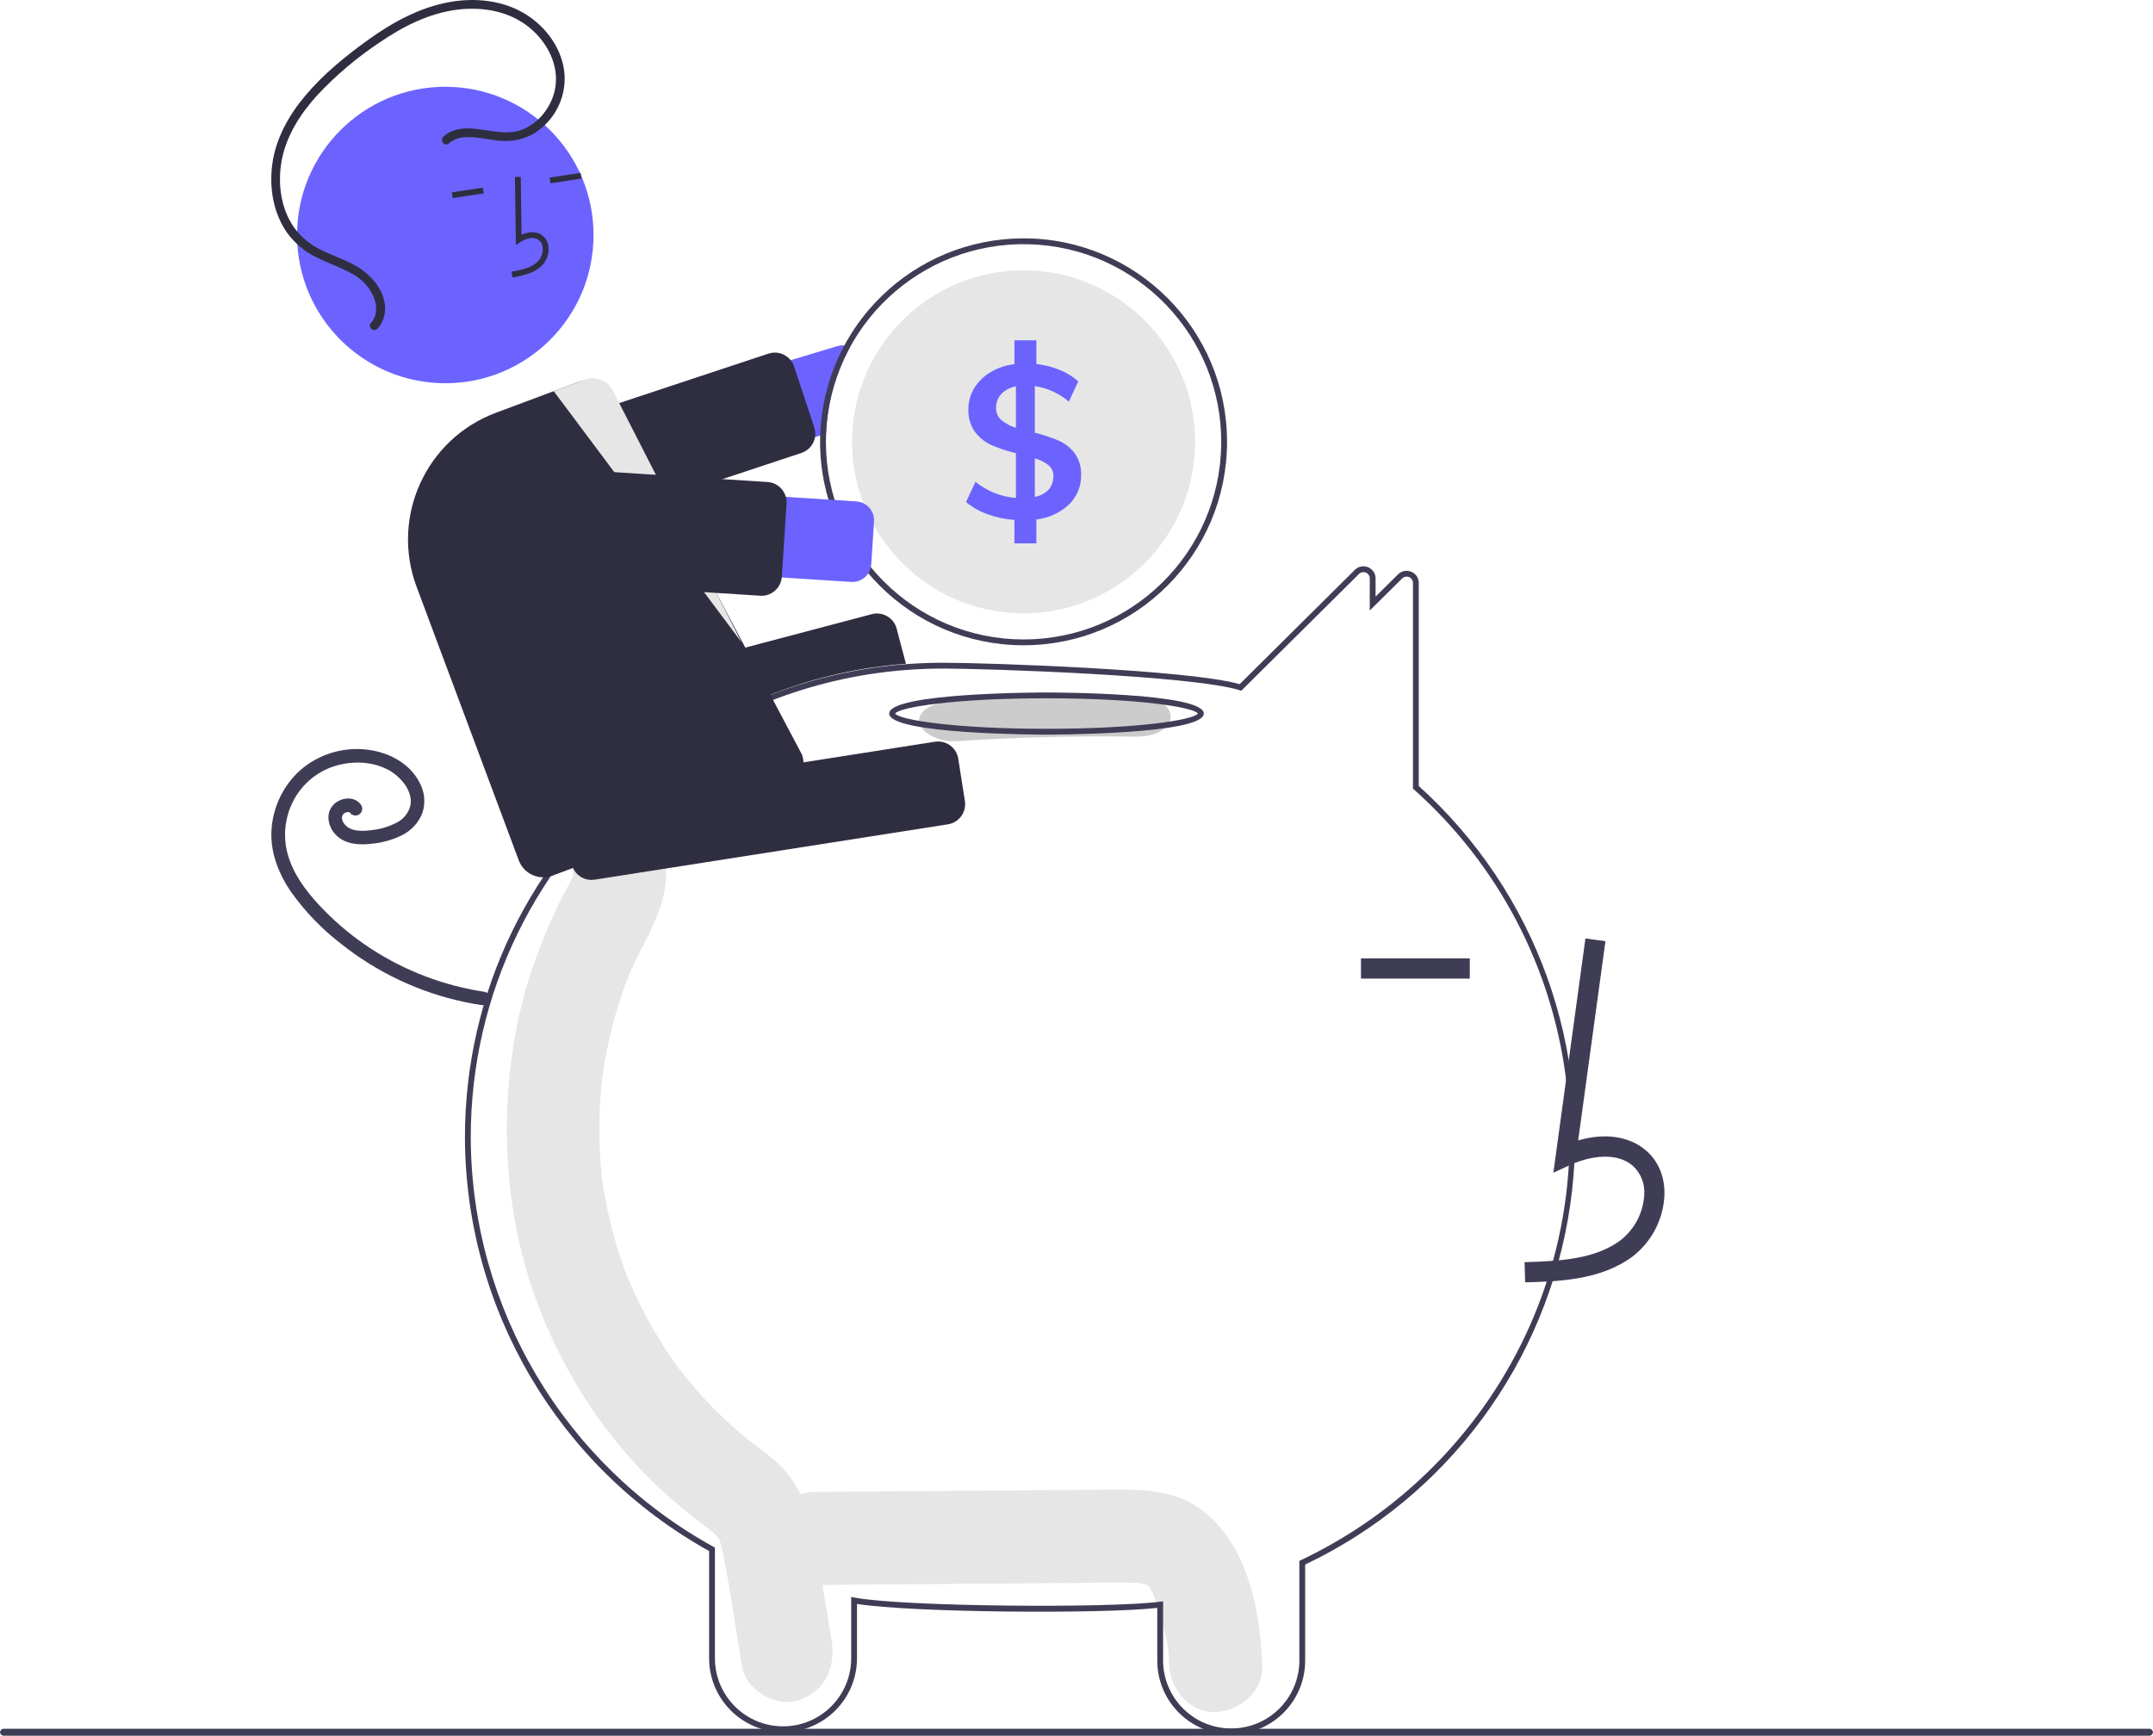
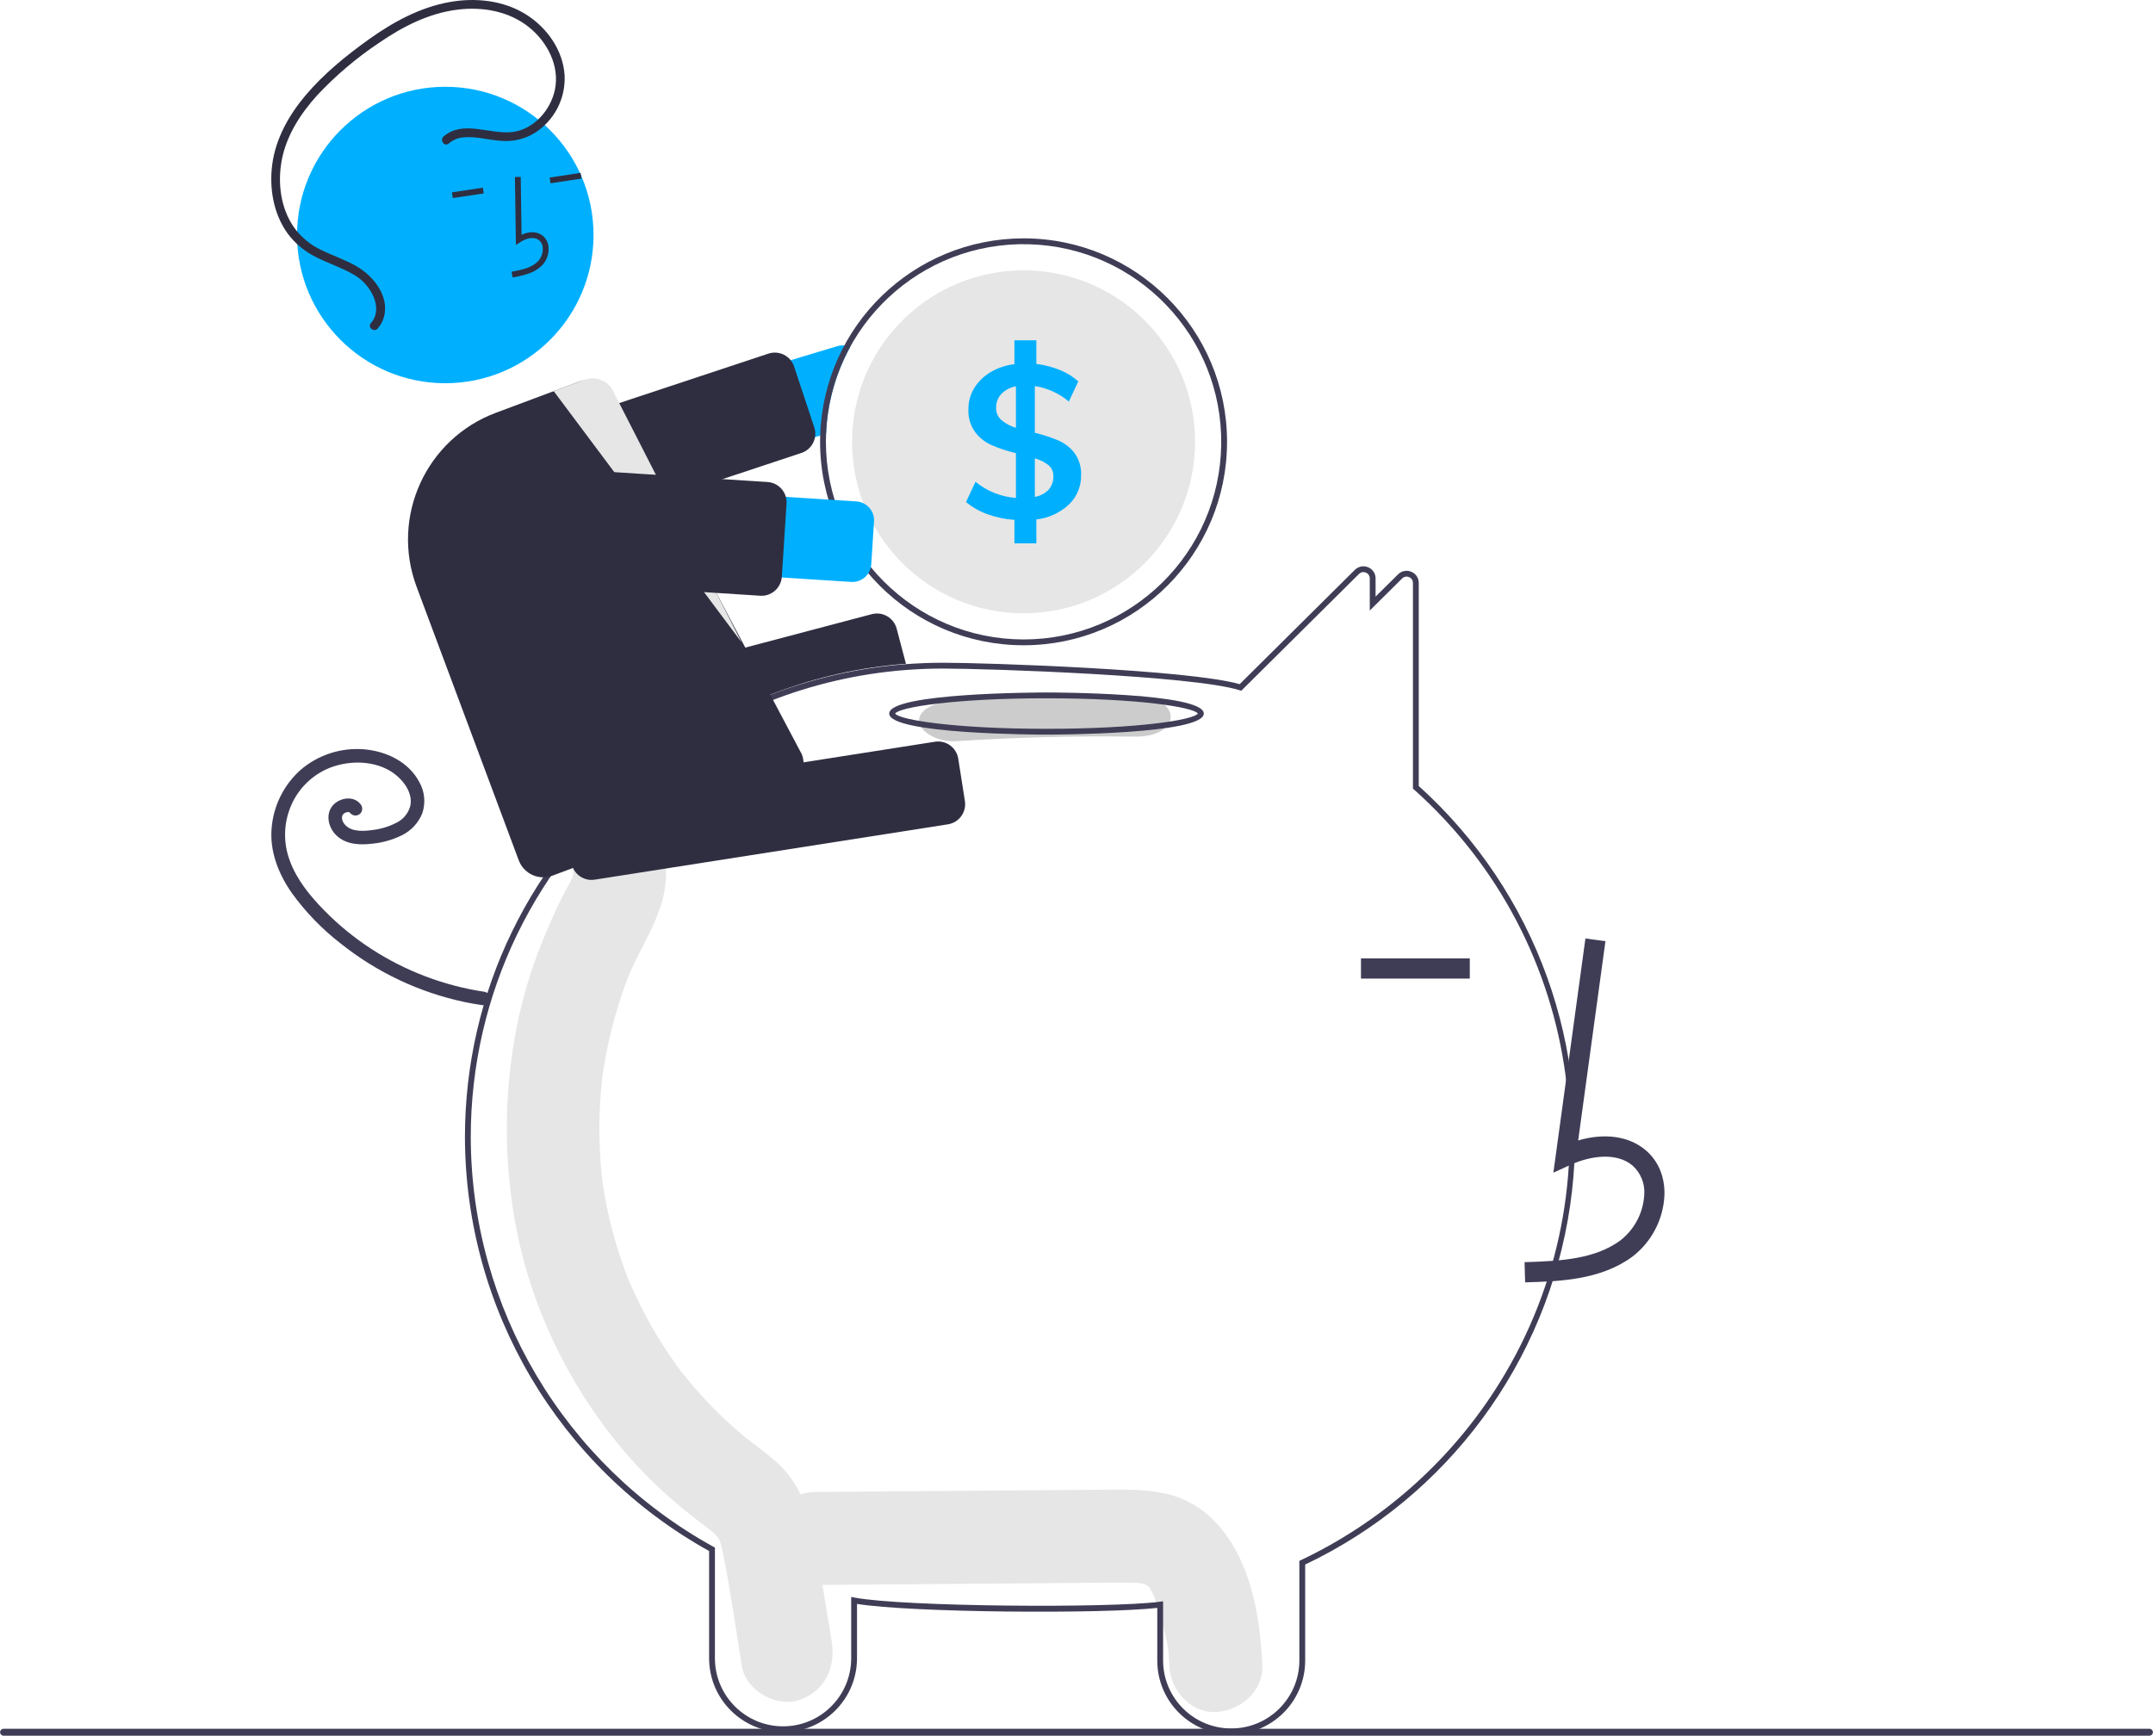
<svg xmlns="http://www.w3.org/2000/svg" data-name="Layer 1" width="740.675" height="597.175" viewBox="0 0 740.675 597.175">
  <path d="M651.612,679.719c-5.122-7.172-12.055-12.419-20.771-14.383-7.601-1.713-15.416-1.421-23.142-1.361l-97.692.753c-8.367.065-16.389,7.313-16,16,.386,8.614,7.032,16.069,16,16q42.926-.331,85.851-.662c6.747-.052,13.497-.174,20.244-.152,1.515.005,3.024.085,4.538.102.367.004.631.001.818-.007.047.014.086.027.147.044.79.217,1.6.366,2.394.572-.278.008.515.503.914.671.055.108.171.299.366.595.272.51,1.077,2.059,1.11,2.01a71.762,71.762,0,0,1,2.987,9.393c1.859,7.047,2.268,8.52,2.536,15.132.338,8.352,7.117,16.398,16,16,8.379-.375,16.363-7.042,16-16C663.3,709.333,660.651,692.377,651.612,679.719Z" transform="translate(-229.6623 -151.4124)" fill="#e6e6e6" />
  <path d="M515.749,715.825c-1.835-11.12-3.635-22.246-5.505-33.36-1.898-11.274-5.774-21.598-14.548-28.997-2.344-1.977-4.775-3.823-7.216-5.663-.858-.647-1.715-1.295-2.563-1.956-.051-.04-.083-.064-.127-.099-.093-.08-.205-.176-.355-.303-3.657-3.095-7.19-6.327-10.556-9.763q-4.483-4.577-8.575-9.545-1.022-1.241-2.019-2.504c-.114-.145-.729-.94-1.135-1.459-.377-.519-1.066-1.457-1.182-1.621q-1.164-1.646-2.286-3.322a156.126,156.126,0,0,1-13.187-24.115q-.547-1.251-1.068-2.517c-.093-.258-.214-.588-.374-1.029-.741-2.038-1.481-4.074-2.159-6.137q-2.16-6.571-3.714-13.336-.768-3.34-1.383-6.715-.317-1.735-.593-3.478c-.03-.193-.21-1.446-.316-2.154-.078-.712-.224-1.972-.243-2.166q-.176-1.756-.312-3.516-.307-3.96-.415-7.933-.185-7.061.253-14.122c.166-2.645.402-5.282.693-7.915.018-.162.031-.29.044-.406.018-.118.038-.251.062-.417.215-1.455.442-2.908.695-4.356a159.294,159.294,0,0,1,3.739-16.313q1.088-3.809,2.363-7.555.568-1.663,1.173-3.314c-.026.071,1.182-3.016,1.198-3.119,4.795-11.329,12.638-21.657,12.648-34.526.007-8.713-7.364-17.06-16-16.657a16.625,16.625,0,0,0-16,16.657c0,.196-.001.363-.001.525-.081.271-.148.498-.208.698-.935,2.032-2.081,3.963-3.107,5.944-2.811,5.423-5.209,11.025-7.488,16.708a159.825,159.825,0,0,0-8.529,28.628,182.098,182.098,0,0,0-.968,65.04c6.204,37.813,26.662,74.009,55.103,98.339,2.468,2.111,4.997,4.152,7.549,6.151,1.056.827,2.121,1.639,3.191,2.446.506.381,2.602,2.034,1.68,1.233,1.982,1.692,2.817,2.543,3.326,3.789.074.288.174.678.311,1.211.359,1.405.7,2.808.983,4.233,2.476,12.451,4.196,25.112,6.264,37.644,1.421,8.611,12.022,14.215,19.682,11.634C513.49,733.312,517.272,725.051,515.749,715.825Z" transform="translate(-229.6623 -151.4124)" fill="#e6e6e6" />
  <path d="M653.23,748.12a25.374,25.374,0,0,1-25.44-25.25V704.619c-19.109,2.139-84.543,1.644-103.3-1.37v18.892a25.441,25.441,0,0,1-50.88,0v-37.092a163.307,163.307,0,0,1-84-142.388c0-49.83,22.583-96.314,61.959-127.534a164.075,164.075,0,0,1,89.323-35.173c4.427-.347,8.881-.523,13.239-.523,15.352,0,84.619,2.372,101.998,7.372L695.756,347.48a4.16,4.16,0,0,1,4.55-.907,4.1,4.1,0,0,1,2.584,3.847v6.252l7.716-7.642a4.151,4.151,0,0,1,4.546-.908,4.102,4.102,0,0,1,2.587,3.848v69.865a162.759,162.759,0,0,1-39.07,267.866v33.169A25.374,25.374,0,0,1,653.23,748.12ZM629.79,702.351v20.52a23.441,23.441,0,0,0,46.88,0V688.438l.571-.271a162.456,162.456,0,0,0,66.531-58.182,160.325,160.325,0,0,0-27.699-206.96l-.332-.298V351.97a2.103,2.103,0,0,0-1.342-1.996,2.149,2.149,0,0,0-2.381.473l-11.127,11.021V350.42a2.103,2.103,0,0,0-1.342-1.996,2.154,2.154,0,0,0-2.385.477l-40.476,40.164-.575-.18c-16.156-5.057-86.513-7.454-101.982-7.454-4.306,0-8.707.174-13.082.517a162.075,162.075,0,0,0-88.237,34.746c-38.895,30.838-61.202,76.751-61.202,125.967A161.315,161.315,0,0,0,475.094,683.585l.516.286v38.27a23.441,23.441,0,0,0,46.88,0V700.854l1.185.223c16.856,3.171,87.832,3.671,104.985,1.421Z" transform="translate(-229.6623 -151.4124)" fill="#3f3d56" />
-   <path d="M517.66,270.53,406.92,303.81a13.882,13.882,0,0,0,7.99,26.59l96.91-29.13,2.03-.61a67.517,67.517,0,0,1,8.29-29.86,6.165,6.165,0,0,0-2-.52A6.367,6.367,0,0,0,517.66,270.53Z" transform="translate(-229.6623 -151.4124)" fill="#6c63ff" />
+   <path d="M517.66,270.53,406.92,303.81a13.882,13.882,0,0,0,7.99,26.59l96.91-29.13,2.03-.61a67.517,67.517,0,0,1,8.29-29.86,6.165,6.165,0,0,0-2-.52A6.367,6.367,0,0,0,517.66,270.53Z" transform="translate(-229.6623 -151.4124)" fill="#00b0ff" />
  <path d="M412.995,337.495a7.013,7.013,0,0,1-6.638-4.801l-6.925-20.896a6.999,6.999,0,0,1,4.443-8.847l90.131-29.87a7,7,0,0,1,8.847,4.442l6.925,20.896a6.976,6.976,0,0,1-4.193,8.759q-.125.047-.252.088l-90.129,29.869A7.003,7.003,0,0,1,412.995,337.495Z" transform="translate(-229.6623 -151.4124)" fill="#2f2e41" />
  <path d="M581.79,233.42a70.031,70.031,0,0,0-69.97,67.85c-.02.71-.03,1.43-.03,2.15a70,70,0,1,0,70-70Zm0,138a68.071,68.071,0,0,1-68-68q0-1.395.06-2.76A67.998,67.998,0,1,1,581.79,371.42Z" transform="translate(-229.6623 -151.4124)" fill="#3f3d56" />
  <path d="M640.79,303.42a59,59,0,0,1-118,0c0-1.87.09-3.71.26-5.53A59,59,0,0,1,640.79,303.42Z" transform="translate(-229.6623 -151.4124)" fill="#e6e6e6" />
-   <path d="M599.36,307.34a14.048,14.048,0,0,0-5.47-4.33,53.139,53.139,0,0,0-8.22-2.7V284.25a23.396,23.396,0,0,1,11.69,5.33l3.26-6.95a21.561,21.561,0,0,0-6.36-3.93,31.259,31.259,0,0,0-8.07-2.07v-8.14h-7.55v8.22a20.672,20.672,0,0,0-8.25,2.77,16.399,16.399,0,0,0-5.59,5.48,13.771,13.771,0,0,0-1.99,7.29,12.463,12.463,0,0,0,2.29,7.8,14.51,14.51,0,0,0,5.7,4.52,52.692,52.692,0,0,0,8.36,2.77v15.39A24.988,24.988,0,0,1,565.25,317.18l-3.26,6.96a24.58,24.58,0,0,0,7.44,4.22,34.161,34.161,0,0,0,9.21,1.92v8.07h7.55v-8.22a19.538,19.538,0,0,0,11.21-5.14,13.59,13.59,0,0,0,4.18-10.1A12.055,12.055,0,0,0,599.36,307.34Zm-20.2-8.73a14.499,14.499,0,0,1-5.03-2.7,5.32,5.32,0,0,1-1.78-4.18,6.726,6.726,0,0,1,1.82-4.81,9.202,9.202,0,0,1,4.99-2.59Zm11.25,21.28a8.557,8.557,0,0,1-4.74,2.47V309.12a13.24,13.24,0,0,1,4.74,2.37,4.658,4.658,0,0,1,1.63,3.7A6.804,6.804,0,0,1,590.41,319.89Z" transform="translate(-229.6623 -151.4124)" fill="#6c63ff" />
+   <path d="M599.36,307.34a14.048,14.048,0,0,0-5.47-4.33,53.139,53.139,0,0,0-8.22-2.7V284.25a23.396,23.396,0,0,1,11.69,5.33l3.26-6.95a21.561,21.561,0,0,0-6.36-3.93,31.259,31.259,0,0,0-8.07-2.07v-8.14h-7.55v8.22a20.672,20.672,0,0,0-8.25,2.77,16.399,16.399,0,0,0-5.59,5.48,13.771,13.771,0,0,0-1.99,7.29,12.463,12.463,0,0,0,2.29,7.8,14.51,14.51,0,0,0,5.7,4.52,52.692,52.692,0,0,0,8.36,2.77v15.39A24.988,24.988,0,0,1,565.25,317.18l-3.26,6.96a24.58,24.58,0,0,0,7.44,4.22,34.161,34.161,0,0,0,9.21,1.92v8.07h7.55v-8.22a19.538,19.538,0,0,0,11.21-5.14,13.59,13.59,0,0,0,4.18-10.1A12.055,12.055,0,0,0,599.36,307.34Zm-20.2-8.73a14.499,14.499,0,0,1-5.03-2.7,5.32,5.32,0,0,1-1.78-4.18,6.726,6.726,0,0,1,1.82-4.81,9.202,9.202,0,0,1,4.99-2.59Zm11.25,21.28a8.557,8.557,0,0,1-4.74,2.47V309.12a13.24,13.24,0,0,1,4.74,2.37,4.658,4.658,0,0,1,1.63,3.7A6.804,6.804,0,0,1,590.41,319.89Z" transform="translate(-229.6623 -151.4124)" fill="#00b0ff" />
  <path d="M416.209,422.184a7.023,7.023,0,0,1-6.775-5.216l-3.77-14.27a7.004,7.004,0,0,1,4.975-8.551l118.941-31.43a7.015,7.015,0,0,1,8.551,4.985l3.194,12.09-.598.046a160.163,160.163,0,0,0-84.108,31.871l-.173.084-38.46,10.16A6.963,6.963,0,0,1,416.209,422.184Z" transform="translate(-229.6623 -151.4124)" fill="#2f2e41" />
  <path d="M396.51,492.671a98.108,98.108,0,0,1-39.122-14.792A95.527,95.527,0,0,1,341.214,464.65c-4.828-4.924-9.447-10.521-11.838-17.079a25.299,25.299,0,0,1,.331-18.769,24.334,24.334,0,0,1,13.169-13.126c5.99-2.389,13.226-2.644,19.055-.028a17.089,17.089,0,0,1,6.964,5.606,11.435,11.435,0,0,1,1.81,3.758,7.674,7.674,0,0,1,.09,3.759,9.016,9.016,0,0,1-4.774,5.723,24.068,24.068,0,0,1-8.152,2.486c-2.86.39-6.969.745-9.268-1.551a4.669,4.669,0,0,1-1.093-1.611,3.114,3.114,0,0,1-.172-1.458c-.034.217.139-.472.129-.445-.036.102-.194.35.03-.031a3.397,3.397,0,0,1,.233-.363c-.076.098-.243.262.055-.019a1.962,1.962,0,0,1,.914-.564c.138-.04.279-.072.418-.11.353-.096-.352.005.009-.006.139-.004.28-.001.419-.007.354-.016-.349-.097-.01-.011.132.033.262.065.392.106.282.089-.2-.207-.009.014.224.259-.235-.252.019-.001a4.624,4.624,0,0,1,.358.394,2.359,2.359,0,0,0,3.315,0,2.399,2.399,0,0,0,0-3.315c-2.311-2.865-6.877-2.157-9.215.264-2.982,3.088-1.801,7.983,1.1,10.678,3.284,3.051,7.934,3.263,12.158,2.751a29.817,29.817,0,0,0,10.269-2.902,14.398,14.398,0,0,0,7.024-7.588,13.174,13.174,0,0,0-1.056-10.769c-3.729-7.011-11.452-10.606-19.084-11.228a29.812,29.812,0,0,0-21.819,7.163,30.154,30.154,0,0,0-9.888,20.075c-.666,7.996,2.436,15.761,6.959,22.214a84.627,84.627,0,0,0,16.779,17.353,102.473,102.473,0,0,0,42.812,20.191q2.792.577,5.615.988a2.421,2.421,0,0,0,2.883-1.637,2.361,2.361,0,0,0-1.637-2.883Z" transform="translate(-229.6623 -151.4124)" fill="#3f3d56" />
  <path d="M619.895,390.794q-30.663-.433-61.133,1.556c-6.943.453-12.951,2.907-12.951,7.032,0,3.449,5.96,7.489,12.951,7.032q30.454-1.989,61.133-1.556C636.569,405.094,636.559,391.029,619.895,390.794Z" transform="translate(-229.6623 -151.4124)" fill="#ccc" />
  <path d="M589.682,404.162c-2.209,0-54.106-.083-54.106-7.251,0-7.168,51.896-7.25,54.106-7.25s54.106.083,54.106,7.25C643.787,404.079,591.891,404.162,589.682,404.162Zm-52.076-7.251c1.42,2.173,20.496,5.251,52.076,5.251s50.656-3.078,52.076-5.251c-1.42-2.173-20.496-5.25-52.076-5.25S539.025,394.738,537.605,396.911Z" transform="translate(-229.6623 -151.4124)" fill="#3f3d56" />
  <path d="M754.336,592.612c11.488-.319,25.786-.718,36.801-8.764a28.262,28.262,0,0,0,11.121-21.103c.225-6.355-2.071-11.901-6.465-15.614-5.753-4.861-14.154-6.002-23.207-3.341l9.38-68.548-6.886-.943L764.052,554.885l5.75-2.639c6.666-3.058,15.817-4.614,21.504.192a12.215,12.215,0,0,1,4.006,10.062,21.361,21.361,0,0,1-8.275,15.735c-8.572,6.261-19.969,7.069-32.895,7.43Z" transform="translate(-229.6623 -151.4124)" fill="#3f3d56" />
  <rect x="468.203" y="329.741" width="37.432" height="6.95" fill="#3f3d56" />
  <path d="M433.148,454.15a7.012,7.012,0,0,1-6.904-5.917L423.959,433.651a7.008,7.008,0,0,1,5.832-8L551.322,406.609a7.007,7.007,0,0,1,7.999,5.832l2.285,14.582a7.007,7.007,0,0,1-5.832,8l-121.531,19.042A7.096,7.096,0,0,1,433.148,454.15Z" transform="translate(-229.6623 -151.4124)" fill="#2f2e41" />
-   <circle cx="153.189" cy="80.855" r="51" fill="#6c63ff" />
+   <circle cx="153.189" cy="80.855" r="51" fill="#00b0ff" />
  <path d="M411.727,245.463a12.095,12.095,0,0,0,4.367-2.676,8.133,8.133,0,0,0,2.255-6.483,5.472,5.472,0,0,0-2.512-4.164c-1.846-1.135-4.285-1.092-6.747.049l-.284-19.908-2.0.028.334,23.404,1.522-.998c1.765-1.156,4.302-1.994,6.127-.872a3.514,3.514,0,0,1,1.573,2.69,6.146,6.146,0,0,1-1.676,4.834c-2.168,2.151-5.377,2.872-9.039,3.531l.354,1.968A32.963,32.963,0,0,0,411.727,245.463Z" transform="translate(-229.6623 -151.4124)" fill="#2f2e41" />
  <rect x="418.838" y="211.679" width="10.772" height="2" transform="translate(-256.7253 -85.49311) rotate(-8.61162)" fill="#2f2e41" />
  <rect x="385.221" y="216.769" width="10.772" height="2" transform="translate(-257.8664 -90.46937) rotate(-8.61162)" fill="#2f2e41" />
  <path d="M416.555,453.258a9.03,9.03,0,0,1-8.434-5.855L372.957,353.235a46.532,46.532,0,0,1,27.284-59.802L428.833,282.756a8.958,8.958,0,0,1,6.878.239,8.832,8.832,0,0,1,4.675,4.986L505.523,410.964a9.002,9.002,0,0,1-5.257,11.638L419.7,452.687A8.976,8.976,0,0,1,416.555,453.258Z" transform="translate(-229.6623 -151.4124)" fill="#2f2e41" />
  <path d="M420.158,285.995l64.629,86.426L441.056,286.902a8.079,8.079,0,0,0-10.349-4.846Z" transform="translate(-229.6623 -151.4124)" fill="#e6e6e6" />
-   <path d="M522.49,351.63l-115.395-7.433a13.879,13.879,0,1,1,1.784-27.701l115.395,7.433a6.499,6.499,0,0,1,6.069,6.904l-.949,14.729a6.501,6.501,0,0,1-6.905,6.069Z" transform="translate(-229.6623 -151.4124)" fill="#6c63ff" />
+   <path d="M522.49,351.63l-115.395-7.433a13.879,13.879,0,1,1,1.784-27.701l115.395,7.433a6.499,6.499,0,0,1,6.069,6.904l-.949,14.729a6.501,6.501,0,0,1-6.905,6.069Z" transform="translate(-229.6623 -151.4124)" fill="#00b0ff" />
  <path d="M491.655,356.395q-.229,0-.458-.015h-0l-94.756-6.104a6.999,6.999,0,0,1-6.536-7.435l1.62-25.158a7,7,0,0,1,7.436-6.535l94.756,6.103a7.008,7.008,0,0,1,6.535,7.435l-1.62,25.159a7.019,7.019,0,0,1-4.546,6.111A6.926,6.926,0,0,1,491.655,356.395Z" transform="translate(-229.6623 -151.4124)" fill="#2f2e41" />
  <path d="M382.267,198.353c6.709-5.77,15.923-.608,23.617-1.512,7.361-.865,13.174-7.468,14.659-14.482,1.732-8.184-2.516-16.383-8.777-21.486-6.857-5.589-15.952-7.193-24.57-6.159-9.878,1.185-18.911,5.789-27.017,11.359a121.85,121.85,0,0,0-21.442,18.169c-5.751,6.352-10.624,13.923-12.18,22.47-1.414,7.768-.334,16.375,4.258,22.955a24.205,24.205,0,0,0,9.474,7.805c3.937,1.933,8.138,3.316,11.952,5.502,5.768,3.305,11.374,10.159,9.567,17.291a9.793,9.793,0,0,1-2.226,4.19c-1.291,1.433-3.619-.461-2.325-1.897,2.273-2.523,2.183-5.888.972-8.9a16.272,16.272,0,0,0-7.233-7.954c-3.993-2.283-8.401-3.692-12.494-5.772a27.023,27.023,0,0,1-9.911-8.214c-4.898-6.807-6.363-15.666-5.253-23.861,1.202-8.868,5.759-16.927,11.471-23.68,6.216-7.349,13.852-13.571,21.652-19.159,8.37-5.997,17.617-11.067,27.85-12.9,8.87-1.59,18.485-.611,26.241,4.223,7.24,4.512,12.792,12.274,13.344,20.947a22.235,22.235,0,0,1-10.376,19.942,19.101,19.101,0,0,1-11.41,2.643c-4.262-.273-8.527-1.578-12.816-1.215a8.941,8.941,0,0,0-5.268,2.128c-1.466,1.261-3.213-1.181-1.759-2.431Z" transform="translate(-229.6623 -151.4124)" fill="#2f2e41" />
  <path d="M969.147,748.588H230.853a1.191,1.191,0,0,1,0-2.381H969.147a1.191,1.191,0,0,1,0,2.381Z" transform="translate(-229.6623 -151.4124)" fill="#3f3d56" />
</svg>
